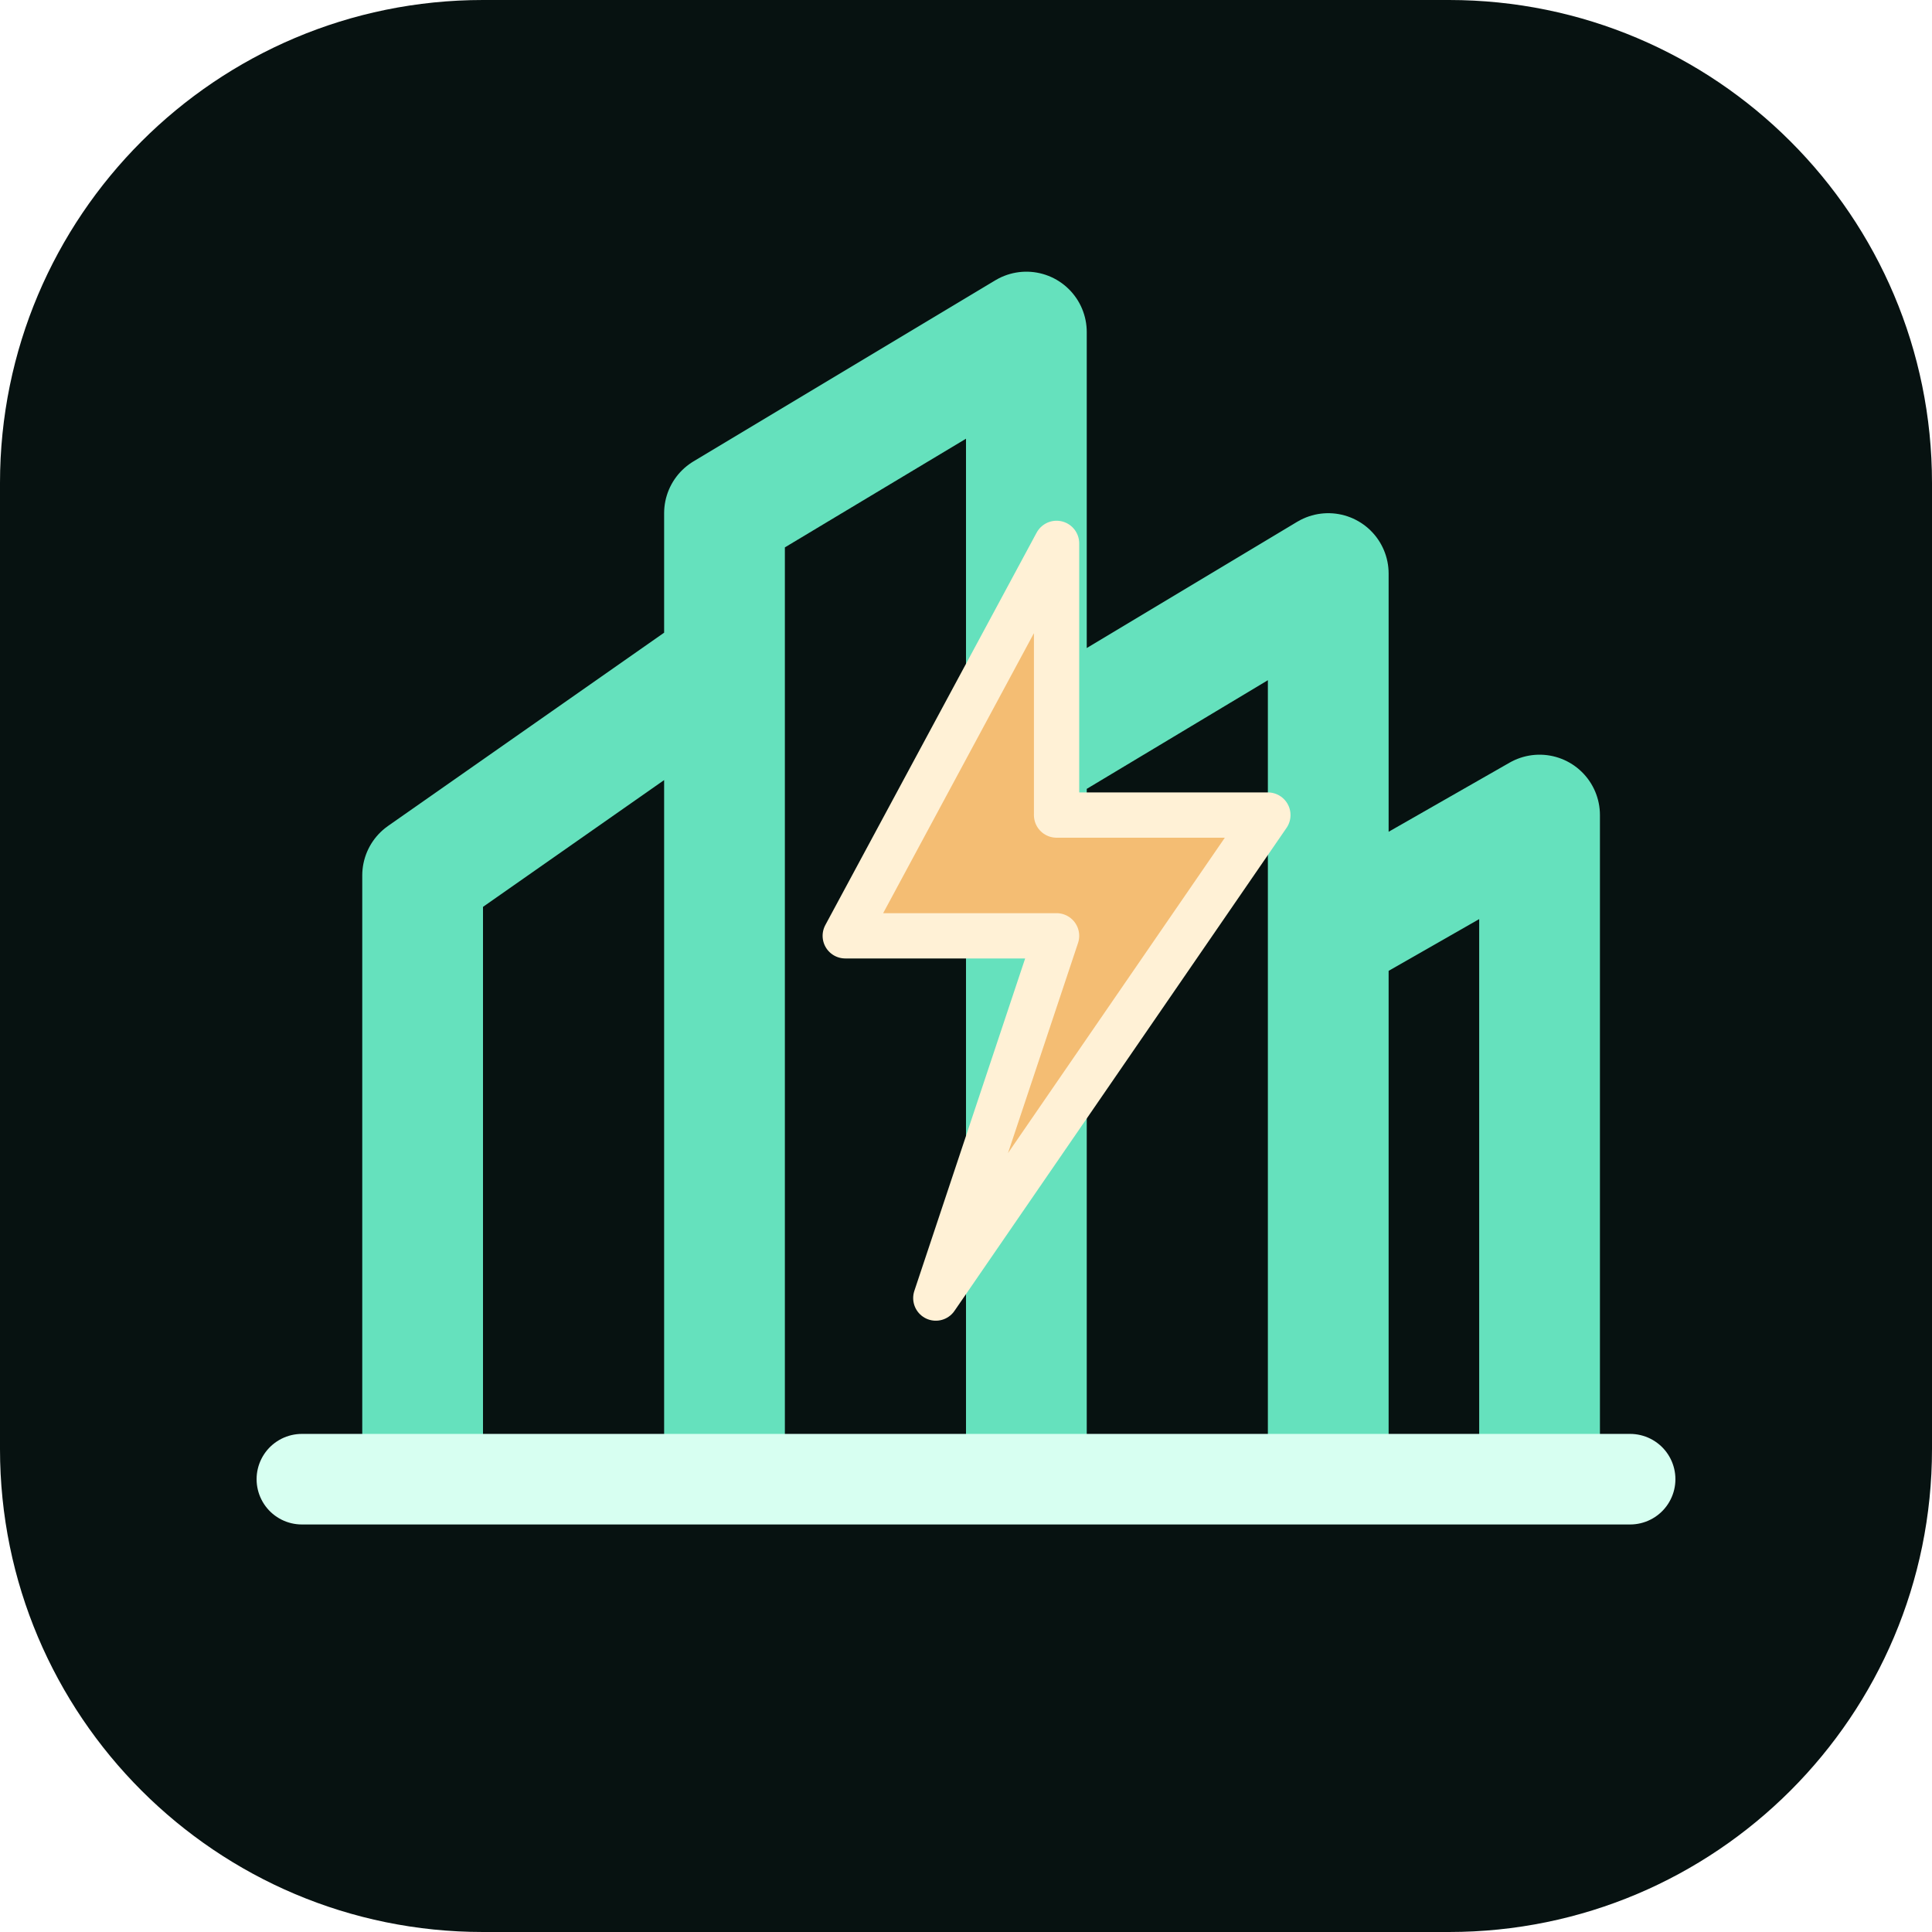
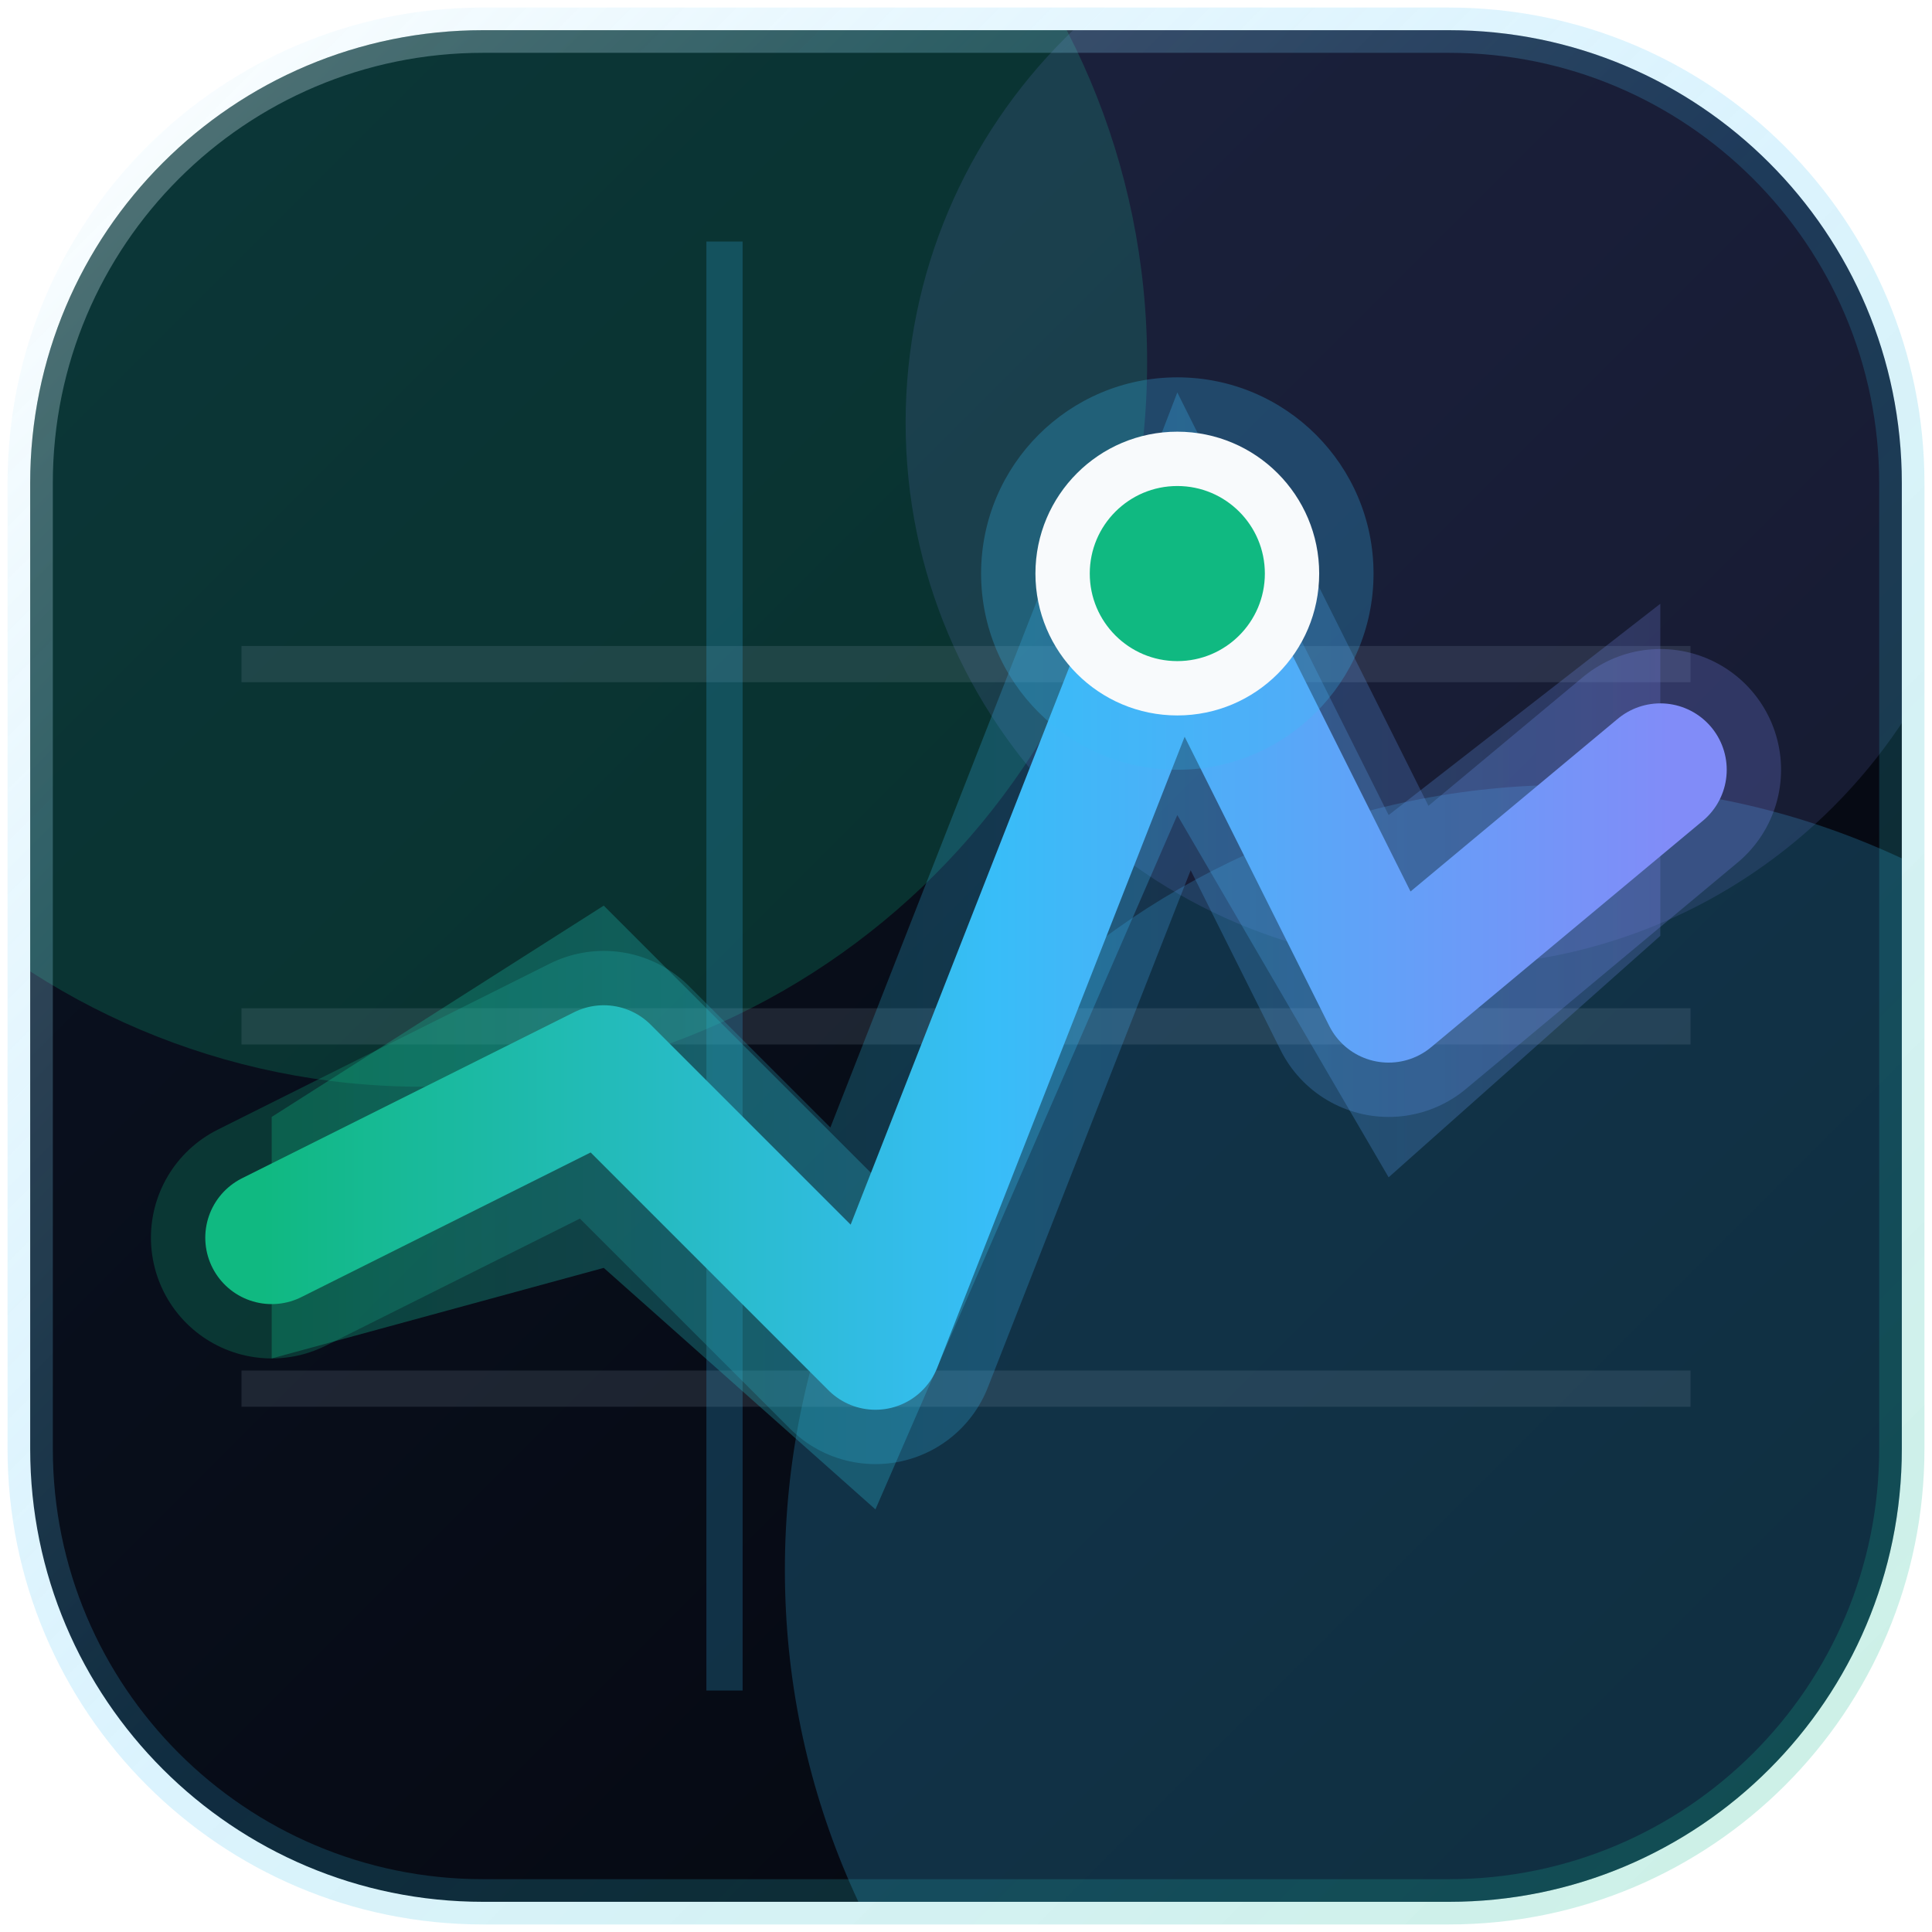
<svg xmlns="http://www.w3.org/2000/svg" viewBox="0 0 64 64" role="img" aria-labelledby="title">
-   <rect width="64" height="64" rx="16" fill="#071211" />
-   <path d="M14 48V29l10-7v26M24 48V17l10-6v37M34 48V25l10-6v29M44 48V31l7-4v21" fill="none" stroke="#65e1bd" stroke-width="4" stroke-linejoin="round" />
-   <path d="m35 18-7 13h7l-4 12 11-16h-7z" fill="#f4bd73" stroke="#fff1d6" stroke-width="1.5" stroke-linejoin="round" />
-   <path d="M10 49h44" stroke="#d7fff1" stroke-width="3" stroke-linecap="round" />
+   <defs>
+     <clipPath id="tileClip">
+       <rect x="1" y="1" width="62" height="62" rx="15" />
+     </clipPath>
+     <linearGradient id="obsidianBg" x1="0%" y1="0%" x2="100%" y2="100%">
+       <stop offset="0%" stop-color="#0b1324" />
+       <stop offset="55%" stop-color="#070c17" />
+       <stop offset="100%" stop-color="#04070d" />
+     </linearGradient>
+     <linearGradient id="glassRim" x1="0%" y1="0%" x2="100%" y2="100%">
+       <stop offset="0%" stop-color="#ffffff" stop-opacity="0.32" />
+       <stop offset="50%" stop-color="#38bdf8" stop-opacity="0.18" />
+       <stop offset="100%" stop-color="#10b981" stop-opacity="0.22" />
+     </linearGradient>
+     <linearGradient id="waveGrad" x1="0%" y1="50%" x2="100%" y2="50%">
+       <stop offset="0%" stop-color="#10b981" />
+       <stop offset="52%" stop-color="#38bdf8" />
+       <stop offset="100%" stop-color="#818cf8" />
+     </linearGradient>
+     <linearGradient id="bandGrad" x1="0%" y1="0%" x2="100%" y2="0%">
+       <stop offset="0%" stop-color="#10b981" stop-opacity="0.32" />
+       <stop offset="60%" stop-color="#38bdf8" stop-opacity="0.28" />
+       <stop offset="100%" stop-color="#818cf8" stop-opacity="0.22" />
+     </linearGradient>
+   </defs>
+   <rect x="1" y="1" width="62" height="62" rx="15" fill="url(#obsidianBg)" />
+   <g clip-path="url(#tileClip)">
+     <circle cx="14" cy="12" r="24" fill="#10b981" fill-opacity="0.22" />
+     <circle cx="52" cy="52" r="26" fill="#38bdf8" fill-opacity="0.22" />
+     <circle cx="48" cy="14" r="18" fill="#818cf8" fill-opacity="0.14" />
+     <g stroke="#94a3b8" stroke-opacity="0.16" stroke-width="1.2">
+       <line x1="8" y1="22" x2="56" y2="22" />
+       <line x1="8" y1="34" x2="56" y2="34" />
+       <line x1="8" y1="46" x2="56" y2="46" />
+       <line x1="24" y1="8" x2="24" y2="56" stroke="#38bdf8" stroke-opacity="0.22" />
+     </g>
+     <path d="M 9 37 L 20 30 L 29 39 L 39 13 L 46 27 L 55 20 L 55 31 L 46 39 L 39 27 L 29 50 L 20 42 L 9 45 Z" fill="url(#bandGrad)" />
+     <path d="M 9 41 L 20 35.5 L 29 44.5 L 39 19 L 46 33 L 55 25.5" fill="none" stroke="url(#waveGrad)" stroke-width="8" stroke-opacity="0.24" stroke-linecap="round" stroke-linejoin="round" />
+     <path d="M 9 41 L 20 35.5 L 29 44.5 L 39 19 L 46 33 L 55 25.5" fill="none" stroke="url(#waveGrad)" stroke-width="4.4" stroke-linecap="round" stroke-linejoin="round" />
+     <circle cx="39" cy="19" r="6.5" fill="#38bdf8" fill-opacity="0.26" />
+     <circle cx="39" cy="19" r="3.8" fill="#10b981" stroke="#f8fafc" stroke-width="1.8" />
+   </g>
+   <rect x="1" y="1" width="62" height="62" rx="15" fill="none" stroke="url(#glassRim)" stroke-width="1.5" />
</svg>
